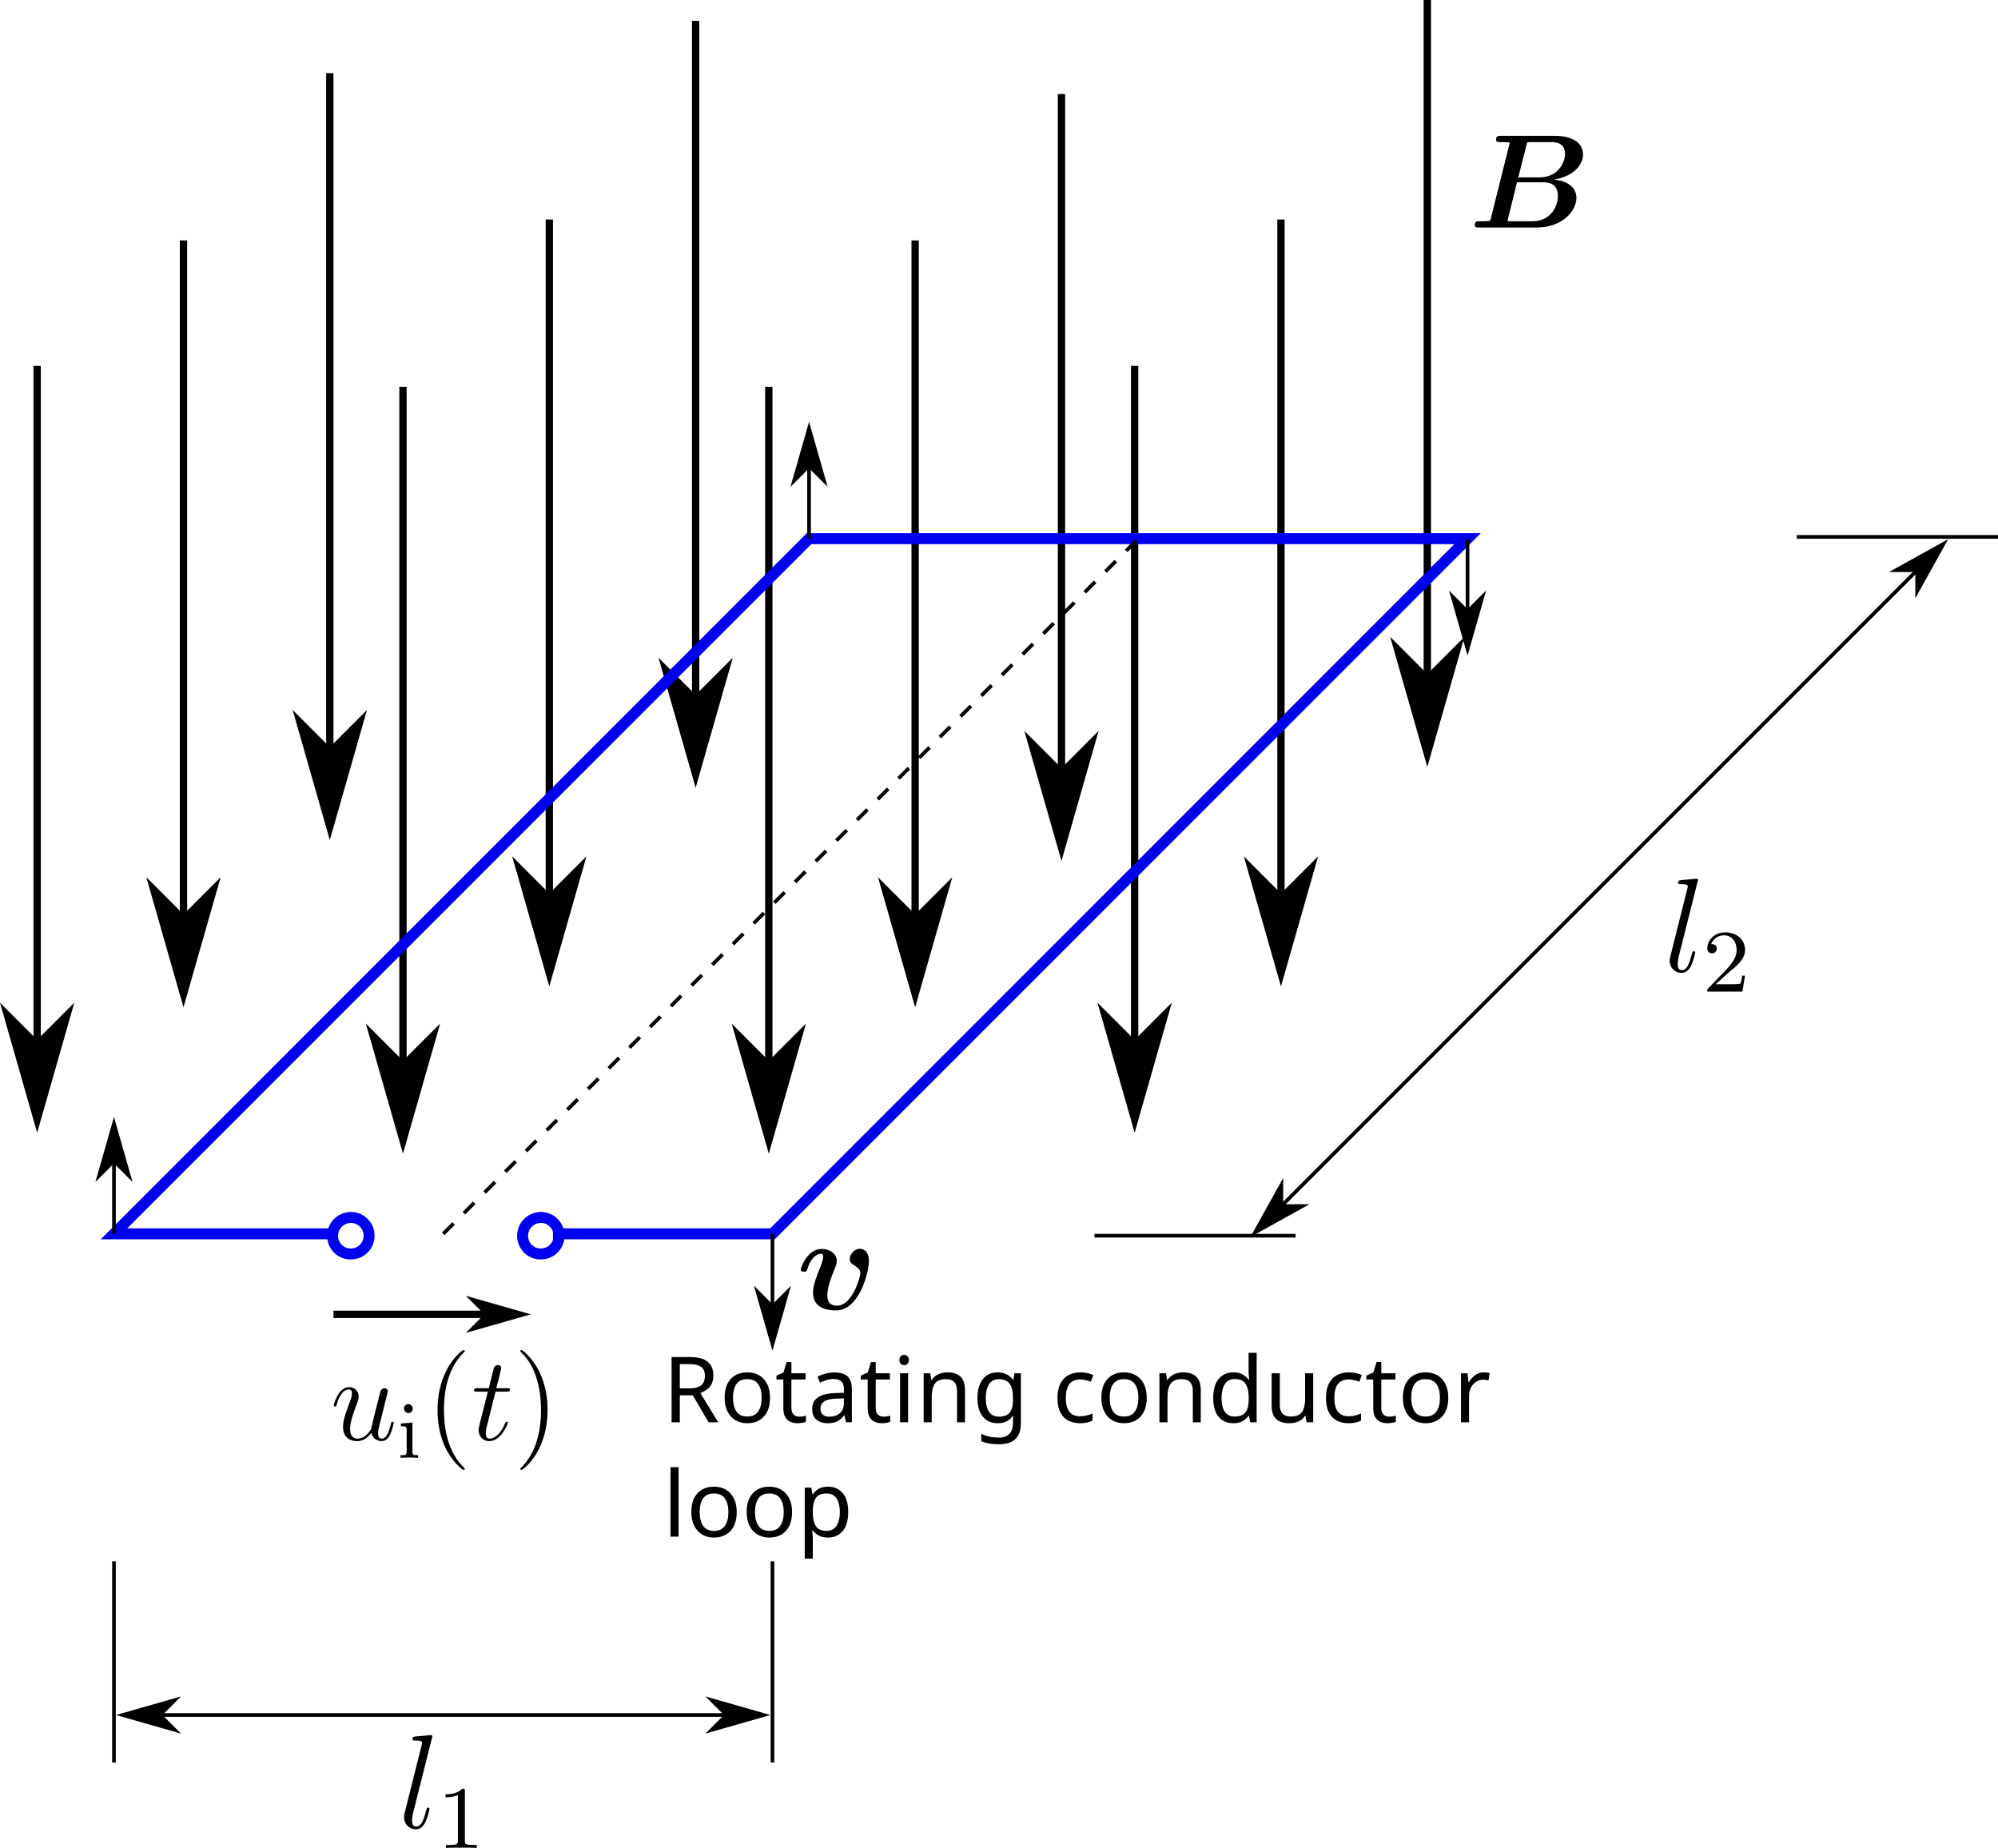
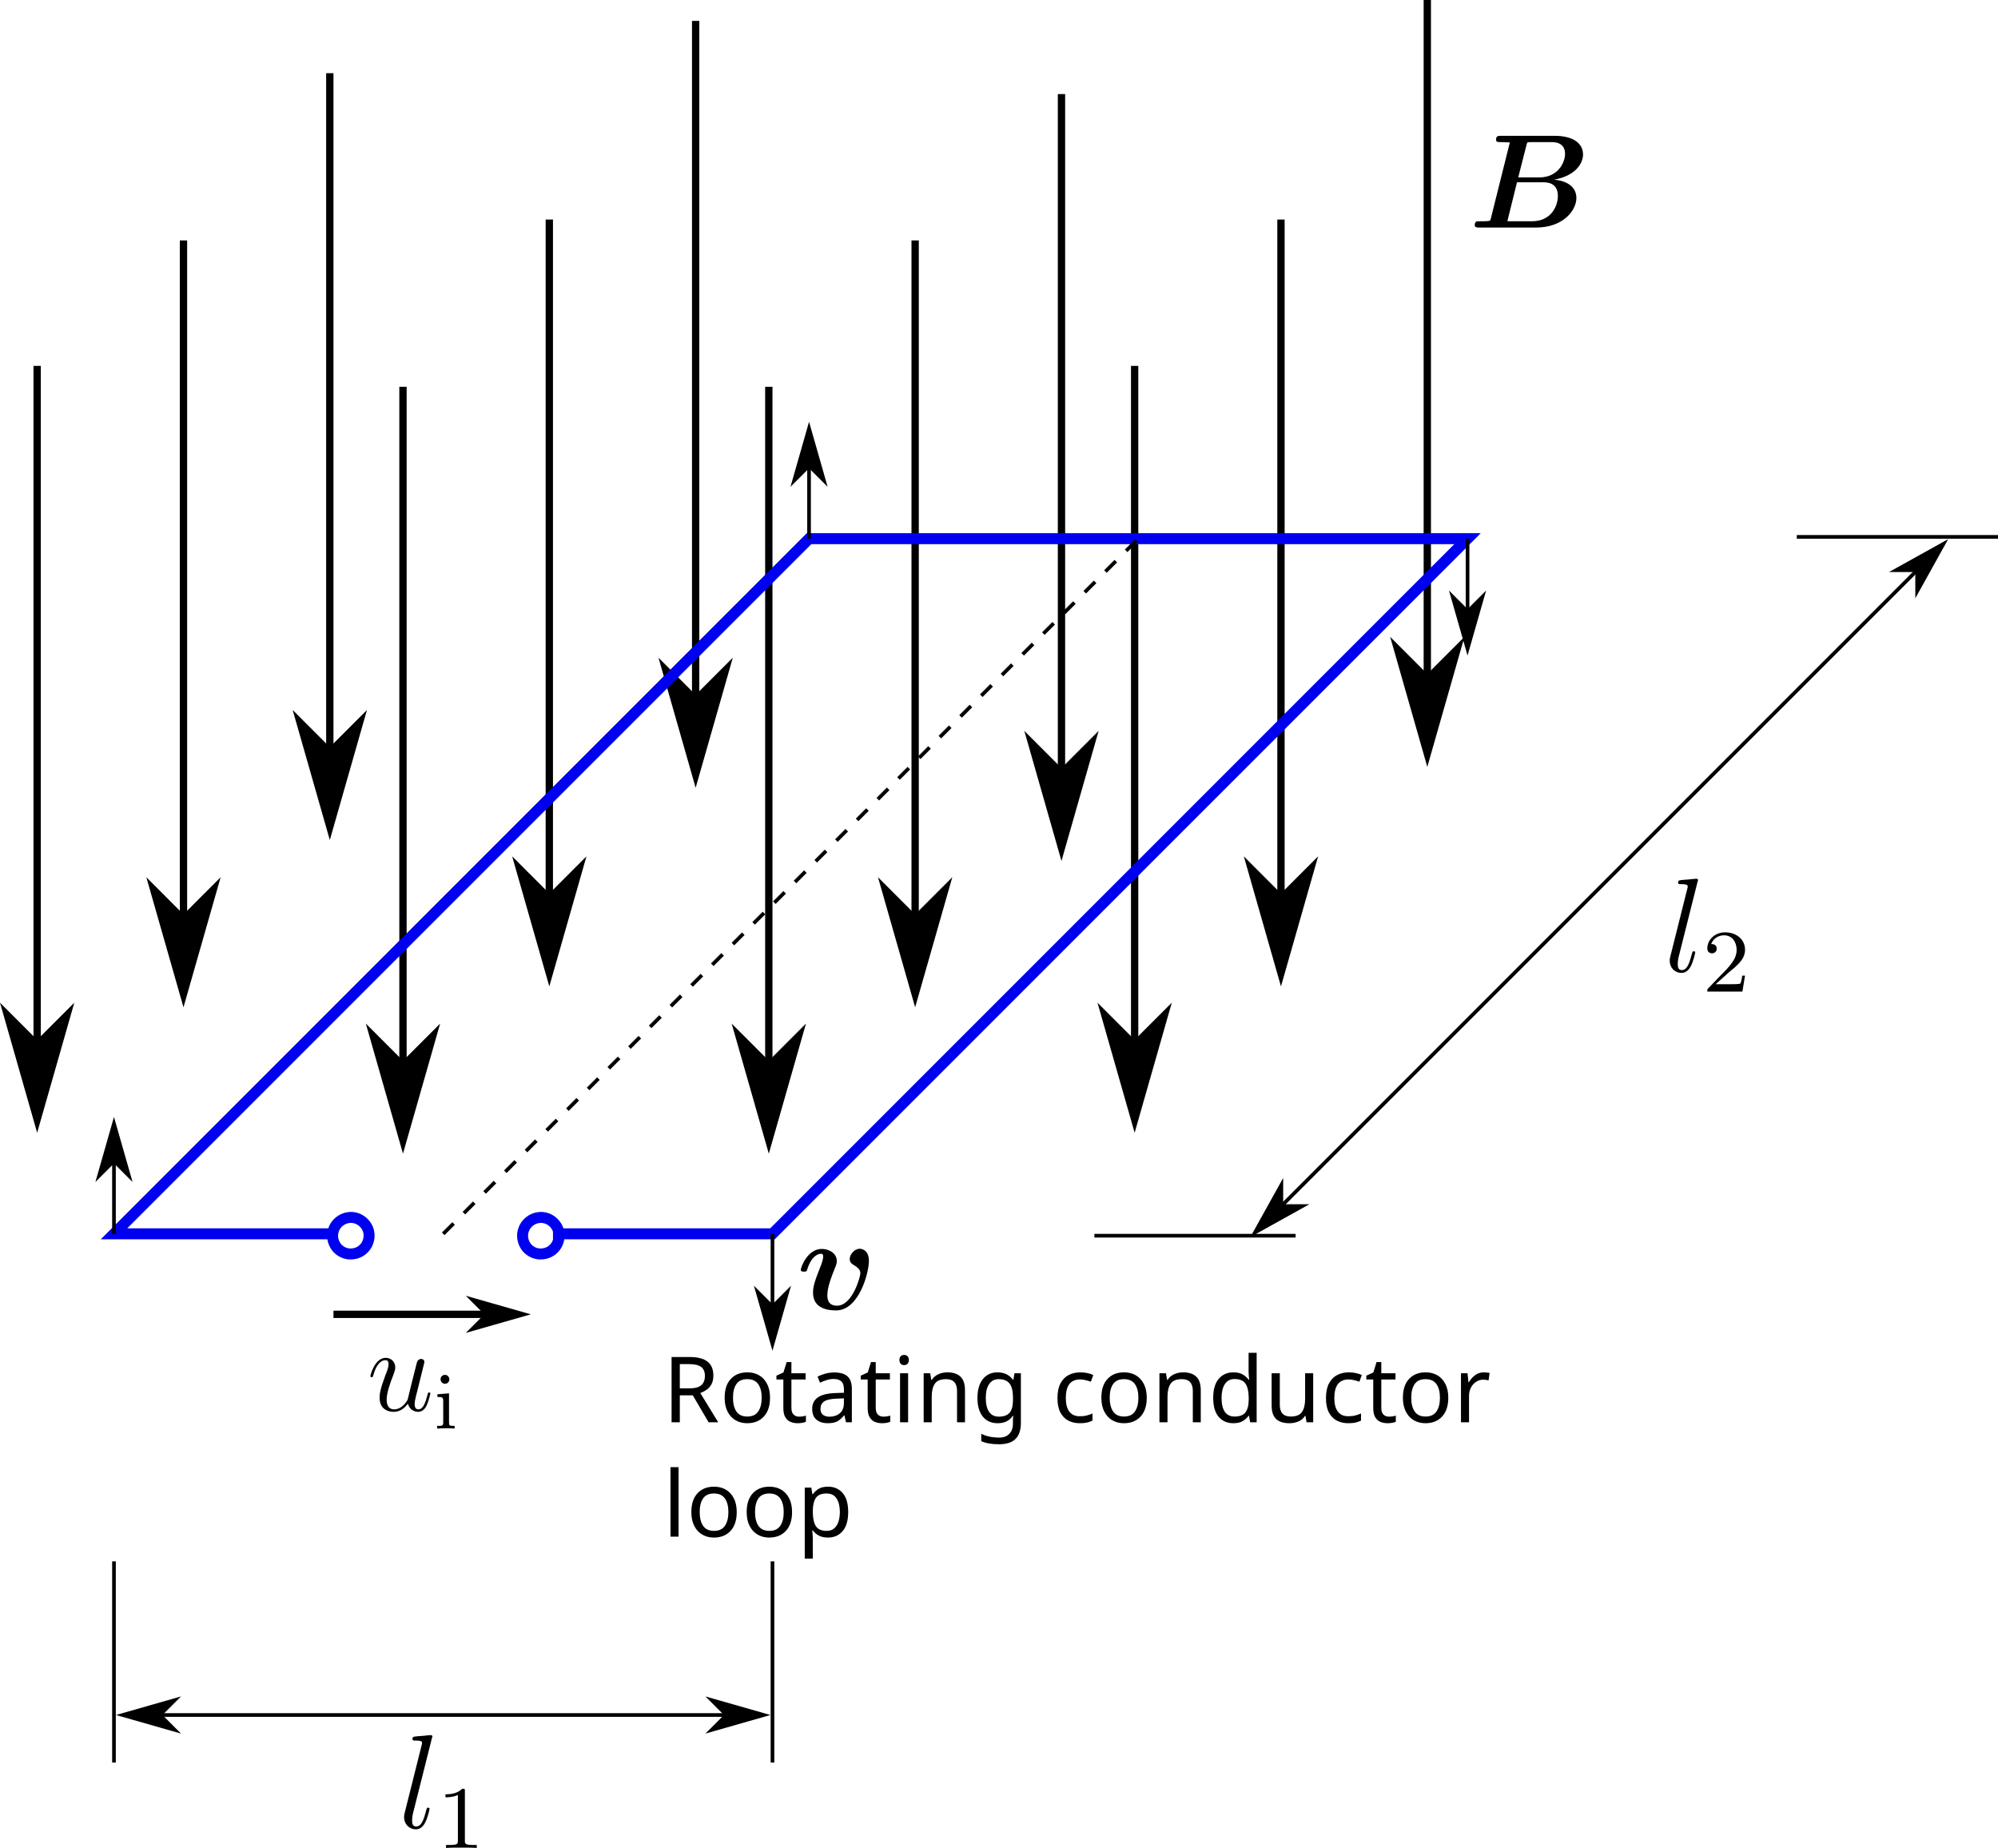
<svg xmlns="http://www.w3.org/2000/svg" width="546.156" height="505.071" id="svg2" version="1.1">
  <defs id="defs4">
    <marker orient="auto" refY="0" refX="0" id="Arrow1Lstart" style="overflow:visible">
      <path id="path3760" d="M 0,0 5,-5 -12.5,0 5,5 Z" style="fill-rule:evenodd;stroke:#000000;stroke-width:1pt;marker-start:none" transform="matrix(0.8,0,0,0.8,10,0)" />
    </marker>
    <marker orient="auto" refY="0" refX="0" id="Arrow1Mend" style="overflow:visible">
      <path id="path3769" d="M 0,0 5,-5 -12.5,0 5,5 Z" style="fill-rule:evenodd;stroke:#000000;stroke-width:1pt;marker-start:none" transform="matrix(-0.4,0,0,-0.4,-4,0)" />
    </marker>
    <marker orient="auto" refY="0" refX="0" id="Arrow1Lend" style="overflow:visible">
      <path id="path3763" d="M 0,0 5,-5 -12.5,0 5,5 Z" style="fill-rule:evenodd;stroke:#000000;stroke-width:1pt;marker-start:none" transform="matrix(-0.8,0,0,-0.8,-10,0)" />
    </marker>
    <marker orient="auto" refY="0" refX="0" id="Arrow1Lend-1" style="overflow:visible">
      <path id="path3763-7" d="M 0,0 5,-5 -12.5,0 5,5 Z" style="fill-rule:evenodd;stroke:#000000;stroke-width:1pt;marker-start:none" transform="matrix(-0.8,0,0,-0.8,-10,0)" />
    </marker>
    <marker orient="auto" refY="0" refX="0" id="Arrow1Lend-0" style="overflow:visible">
      <path id="path3763-9" d="M 0,0 5,-5 -12.5,0 5,5 Z" style="fill-rule:evenodd;stroke:#000000;stroke-width:1pt;marker-start:none" transform="matrix(-0.8,0,0,-0.8,-10,0)" />
    </marker>
    <marker orient="auto" refY="0" refX="0" id="Arrow1Lend-8" style="overflow:visible">
      <path id="path3763-2" d="M 0,0 5,-5 -12.5,0 5,5 Z" style="fill-rule:evenodd;stroke:#000000;stroke-width:1pt;marker-start:none" transform="matrix(-0.8,0,0,-0.8,-10,0)" />
    </marker>
    <marker orient="auto" refY="0" refX="0" id="Arrow1Lend-5" style="overflow:visible">
      <path id="path3763-1" d="M 0,0 5,-5 -12.5,0 5,5 Z" style="fill-rule:evenodd;stroke:#000000;stroke-width:1pt;marker-start:none" transform="matrix(-0.8,0,0,-0.8,-10,0)" />
    </marker>
    <marker orient="auto" refY="0" refX="0" id="Arrow1Lend-11" style="overflow:visible">
      <path id="path3763-5" d="M 0,0 5,-5 -12.5,0 5,5 Z" style="fill-rule:evenodd;stroke:#000000;stroke-width:1pt;marker-start:none" transform="matrix(-0.8,0,0,-0.8,-10,0)" />
    </marker>
    <marker orient="auto" refY="0" refX="0" id="Arrow1Lend-7" style="overflow:visible">
      <path id="path3763-6" d="M 0,0 5,-5 -12.5,0 5,5 Z" style="fill-rule:evenodd;stroke:#000000;stroke-width:1pt;marker-start:none" transform="matrix(-0.8,0,0,-0.8,-10,0)" />
    </marker>
    <marker orient="auto" refY="0" refX="0" id="Arrow1Lend-4" style="overflow:visible">
      <path id="path3763-23" d="M 0,0 5,-5 -12.5,0 5,5 Z" style="fill-rule:evenodd;stroke:#000000;stroke-width:1pt;marker-start:none" transform="matrix(-0.8,0,0,-0.8,-10,0)" />
    </marker>
    <marker orient="auto" refY="0" refX="0" id="Arrow1Lend-16" style="overflow:visible">
      <path id="path3763-8" d="M 0,0 5,-5 -12.5,0 5,5 Z" style="fill-rule:evenodd;stroke:#000000;stroke-width:1pt;marker-start:none" transform="matrix(-0.8,0,0,-0.8,-10,0)" />
    </marker>
    <marker orient="auto" refY="0" refX="0" id="Arrow1Lend-3" style="overflow:visible">
      <path id="path3763-4" d="M 0,0 5,-5 -12.5,0 5,5 Z" style="fill-rule:evenodd;stroke:#000000;stroke-width:1pt;marker-start:none" transform="matrix(-0.8,0,0,-0.8,-10,0)" />
    </marker>
    <marker orient="auto" refY="0" refX="0" id="Arrow1Lend-13" style="overflow:visible">
      <path id="path3763-87" d="M 0,0 5,-5 -12.5,0 5,5 Z" style="fill-rule:evenodd;stroke:#000000;stroke-width:1pt;marker-start:none" transform="matrix(-0.8,0,0,-0.8,-10,0)" />
    </marker>
    <marker orient="auto" refY="0" refX="0" id="Arrow1Lend-2" style="overflow:visible">
      <path id="path3763-77" d="M 0,0 5,-5 -12.5,0 5,5 Z" style="fill-rule:evenodd;stroke:#000000;stroke-width:1pt;marker-start:none" transform="matrix(-0.8,0,0,-0.8,-10,0)" />
    </marker>
    <marker orient="auto" refY="0" refX="0" id="Arrow1Lend-2-1" style="overflow:visible">
      <path id="path3763-77-9" d="M 0,0 5,-5 -12.5,0 5,5 Z" style="fill-rule:evenodd;stroke:#000000;stroke-width:1pt;marker-start:none" transform="matrix(-0.8,0,0,-0.8,-10,0)" />
    </marker>
    <marker orient="auto" refY="0" refX="0" id="Arrow1Lend-2-2" style="overflow:visible">
      <path id="path3763-77-8" d="M 0,0 5,-5 -12.5,0 5,5 Z" style="fill-rule:evenodd;stroke:#000000;stroke-width:1pt;marker-start:none" transform="matrix(-0.8,0,0,-0.8,-10,0)" />
    </marker>
  </defs>
  <g id="layer1" transform="translate(-169.844, -146.648)">
    <path style="fill:#00ff00;stroke:#000000;stroke-width:2;stroke-linecap:butt;stroke-linejoin:miter;stroke-miterlimit:4;stroke-dasharray:none;stroke-opacity:1;marker-end:url(#Arrow1Lend)" d="M 180,246.648 V 452.362" id="path2985" />
    <path style="fill:#00ff00;stroke:#000000;stroke-width:2;stroke-linecap:butt;stroke-linejoin:miter;stroke-miterlimit:4;stroke-dasharray:none;stroke-opacity:1;marker-end:url(#Arrow1Lend)" d="M 220,212.362 V 418.076" id="path2985-4" />
    <path style="fill:#00ff00;stroke:#000000;stroke-width:2;stroke-linecap:butt;stroke-linejoin:miter;stroke-miterlimit:4;stroke-dasharray:none;stroke-opacity:1;marker-end:url(#Arrow1Lend)" d="M 260,166.648 V 372.362" id="path2985-48" />
    <path style="fill:#00ff00;stroke:#000000;stroke-width:2;stroke-linecap:butt;stroke-linejoin:miter;stroke-miterlimit:4;stroke-dasharray:none;stroke-opacity:1;marker-end:url(#Arrow1Lend)" d="M 280,252.362 V 458.076" id="path2985-45" />
    <path style="fill:#00ff00;stroke:#000000;stroke-width:2;stroke-linecap:butt;stroke-linejoin:miter;stroke-miterlimit:4;stroke-dasharray:none;stroke-opacity:1;marker-end:url(#Arrow1Lend)" d="M 320,206.648 V 412.362" id="path2985-7" />
    <path style="fill:#00ff00;stroke:#000000;stroke-width:2;stroke-linecap:butt;stroke-linejoin:miter;stroke-miterlimit:4;stroke-dasharray:none;stroke-opacity:1;marker-end:url(#Arrow1Lend)" d="M 360,152.362 V 358.076" id="path2985-2" />
    <path style="fill:#00ff00;stroke:#000000;stroke-width:2;stroke-linecap:butt;stroke-linejoin:miter;stroke-miterlimit:4;stroke-dasharray:none;stroke-opacity:1;marker-end:url(#Arrow1Lend)" d="M 380,252.362 V 458.076" id="path2985-1" />
    <path style="fill:#00ff00;stroke:#000000;stroke-width:2;stroke-linecap:butt;stroke-linejoin:miter;stroke-miterlimit:4;stroke-dasharray:none;stroke-opacity:1;marker-end:url(#Arrow1Lend)" d="M 420,212.362 V 418.076" id="path2985-22" />
    <path style="fill:#00ff00;stroke:#000000;stroke-width:2;stroke-linecap:butt;stroke-linejoin:miter;stroke-miterlimit:4;stroke-dasharray:none;stroke-opacity:1;marker-end:url(#Arrow1Lend)" d="M 460,172.362 V 378.076" id="path2985-5" />
    <path style="fill:#00ff00;stroke:#000000;stroke-width:2;stroke-linecap:butt;stroke-linejoin:miter;stroke-miterlimit:4;stroke-dasharray:none;stroke-opacity:1;marker-end:url(#Arrow1Lend)" d="M 480,246.648 V 452.362" id="path2985-5-1" />
    <path style="fill:#00ff00;stroke:#000000;stroke-width:2;stroke-linecap:butt;stroke-linejoin:miter;stroke-miterlimit:4;stroke-dasharray:none;stroke-opacity:1;marker-end:url(#Arrow1Lend)" d="M 520,206.648 V 412.362" id="path2985-5-4" />
    <path style="fill:#00ff00;stroke:#000000;stroke-width:2;stroke-linecap:butt;stroke-linejoin:miter;stroke-miterlimit:4;stroke-dasharray:none;stroke-opacity:1;marker-end:url(#Arrow1Lend)" d="M 560,146.648 V 352.362" id="path2985-5-9" />
    <g id="g5519" transform="translate(61, -398.489)">
      <path id="path4381" d="m 260,882.362 h 60 l 190,-190 H 330 l -190,190 h 60" style="fill:none;stroke:#0000f1;stroke-width:3;stroke-linecap:butt;stroke-linejoin:miter;stroke-miterlimit:4;stroke-dasharray:none;stroke-opacity:1" />
      <path id="path4383" d="m 200,904.362 h 50" style="fill:none;stroke:#000000;stroke-width:2;stroke-linecap:butt;stroke-linejoin:miter;stroke-miterlimit:4;stroke-dasharray:none;stroke-opacity:1;marker-end:url(#Arrow1Mend)" />
      <path id="path4593" d="m 204.344,877.893 c -1.961,0.161 -3.774,1.562 -4.344,3.469 -0.719,2.123 0.194,4.643 2.125,5.781 1.852,1.174 4.454,0.899 6.031,-0.625 1.678,-1.518 2.077,-4.218 0.906,-6.156 l -0.188,-0.281 c -0.826,-1.233 -2.209,-2.066 -3.688,-2.188 -0.283,-0.03 -0.564,-0.023 -0.844,0 z" style="fill:#00ff00;fill-opacity:0;stroke:#0000f1;stroke-width:3;stroke-miterlimit:4;stroke-dasharray:none;stroke-dashoffset:0;stroke-opacity:1" />
      <path id="path4593-3" d="m 256.281,877.893 c -1.961,0.161 -3.774,1.562 -4.344,3.469 -0.719,2.123 0.194,4.643 2.125,5.781 1.852,1.174 4.454,0.899 6.031,-0.625 1.678,-1.518 2.077,-4.218 0.906,-6.156 l -0.188,-0.281 c -0.826,-1.233 -2.209,-2.066 -3.688,-2.188 -0.283,-0.03 -0.564,-0.023 -0.844,0 z" style="fill:#00ff00;fill-opacity:0;stroke:#0000f1;stroke-width:3;stroke-miterlimit:4;stroke-dasharray:none;stroke-dashoffset:0;stroke-opacity:1" />
      <path id="path5006" d="m 230,882.362 190,-190" style="fill:none;stroke:#000000;stroke-width:1;stroke-linecap:butt;stroke-linejoin:miter;stroke-miterlimit:4;stroke-dasharray:4, 4;stroke-dashoffset:0;stroke-opacity:1" />
      <path id="path5008" d="m 320,882.362 v 30" style="fill:none;stroke:#000000;stroke-width:1px;stroke-linecap:butt;stroke-linejoin:miter;stroke-opacity:1;marker-end:url(#Arrow1Lend-2)" />
      <path id="path5216" d="m 140,882.362 v -30" style="fill:none;stroke:#000000;stroke-width:1px;stroke-linecap:butt;stroke-linejoin:miter;stroke-opacity:1;marker-end:url(#Arrow1Lend-2)" />
      <path id="path5008-8" d="m 510,692.362 v 30" style="fill:none;stroke:#000000;stroke-width:1px;stroke-linecap:butt;stroke-linejoin:miter;stroke-opacity:1;marker-end:url(#Arrow1Lend-2)" />
      <path id="path5216-6" d="m 330,692.362 v -30" style="fill:none;stroke:#000000;stroke-width:1px;stroke-linecap:butt;stroke-linejoin:miter;stroke-opacity:1;marker-end:url(#Arrow1Lend-2)" />
      <text id="text5483" y="933.873" x="290" style="font-style:normal;font-weight:normal;line-height:0%;font-family:sans-serif;letter-spacing:0px;word-spacing:0px;fill:#000000;fill-opacity:1;stroke:none" xml:space="preserve">
        <tspan style="font-size:25px;line-height:1.25;font-family:sans-serif" y="933.873" x="290" id="tspan6395">Rotating conductor</tspan>
        <tspan style="font-size:25px;line-height:1.25;font-family:sans-serif" y="965.123" x="290" id="tspan18">loop</tspan>
      </text>
      <g transform="matrix(2.0539,0,0,2.0539,200.0876,914.1111)" id="g18" style="stroke-width:0.487">
-         <g fill="#000000" fill-opacity="1" id="g6" transform="matrix(1.33333,0,0,1.33333,-3.09483,-2.65367)" style="stroke-width:0.487">
+         <g fill="#000000" fill-opacity="1" id="g6" transform="matrix(1.33333,0,0,1.33333,1.773955,-6.548698)" style="stroke-width:0.487">
          <g id="use5" transform="translate(1.993,10.959)" style="stroke-width:0.487">
            <path d="M 4.078,-0.688 C 4.234,-0.031 4.812,0.125 5.094,0.125 c 0.375,0 0.672,-0.25 0.859,-0.656 0.203,-0.438 0.359,-1.141 0.359,-1.172 0,-0.062 -0.047,-0.109 -0.125,-0.109 -0.109,0 -0.109,0.062 -0.156,0.234 C 5.812,-0.75 5.594,-0.125 5.109,-0.125 4.75,-0.125 4.75,-0.516 4.75,-0.672 4.75,-0.938 4.797,-1.062 4.906,-1.562 5,-1.891 5.078,-2.219 5.156,-2.547 L 5.641,-4.5 C 5.719,-4.797 5.719,-4.812 5.719,-4.859 c 0,-0.172 -0.141,-0.297 -0.312,-0.297 -0.344,0 -0.438,0.297 -0.5,0.609 -0.125,0.453 -0.766,3.031 -0.859,3.453 0,0 -0.469,0.969 -1.344,0.969 -0.625,0 -0.75,-0.531 -0.75,-0.969 0,-0.688 0.344,-1.641 0.656,-2.438 C 2.75,-3.922 2.812,-4.078 2.812,-4.312 c 0,-0.516 -0.375,-0.953 -0.953,-0.953 -1.094,0 -1.531,1.734 -1.531,1.828 0,0.047 0.047,0.109 0.125,0.109 0.109,0 0.125,-0.047 0.172,-0.219 0.281,-1.031 0.75,-1.484 1.203,-1.484 0.125,0 0.312,0.016 0.312,0.391 0,0.312 -0.125,0.656 -0.312,1.109 C 1.297,-2.109 1.25,-1.656 1.25,-1.297 1.25,-0.078 2.156,0.125 2.656,0.125 c 0.766,0 1.188,-0.531 1.422,-0.812 z m 0,0" id="path10" style="stroke-width:0.487" />
          </g>
        </g>
-         <g fill="#000000" fill-opacity="1" id="g7" transform="matrix(1.33333,0,0,1.33333,-3.09483,-2.65367)" style="stroke-width:0.487">
+         <g fill="#000000" fill-opacity="1" id="g7" transform="matrix(1.33333,0,0,1.33333,1.773955,-6.548698)" style="stroke-width:0.487">
          <g id="use6" transform="translate(8.655,12.752)" style="stroke-width:0.487">
            <path d="m 1.547,-4.906 c 0,-0.234 -0.172,-0.453 -0.438,-0.453 -0.234,0 -0.438,0.188 -0.438,0.438 0,0.281 0.234,0.453 0.438,0.453 0.281,0 0.438,-0.234 0.438,-0.438 z m -1.188,1.484 v 0.266 c 0.516,0 0.578,0.047 0.578,0.438 V -0.625 c 0,0.359 -0.094,0.359 -0.609,0.359 V 0 c 0.312,-0.031 0.766,-0.031 0.891,-0.031 0.094,0 0.578,0 0.859,0.031 v -0.266 c -0.531,0 -0.562,-0.031 -0.562,-0.344 v -2.906 z m 0,0" id="path11" style="stroke-width:0.487" />
-           </g>
-         </g>
-         <g fill="#000000" fill-opacity="1" id="g8" transform="matrix(1.33333,0,0,1.33333,-3.09483,-2.65367)" style="stroke-width:0.487">
-           <g id="use7" transform="translate(11.505,10.959)" style="stroke-width:0.487">
-             <path d="m 3.891,2.906 c 0,-0.031 0,-0.062 -0.203,-0.266 C 2.484,1.438 1.812,-0.531 1.812,-2.969 c 0,-2.328 0.562,-4.328 1.953,-5.734 0.125,-0.109 0.125,-0.125 0.125,-0.172 0,-0.062 -0.062,-0.094 -0.109,-0.094 -0.156,0 -1.141,0.859 -1.719,2.031 -0.609,1.219 -0.891,2.484 -0.891,3.969 0,1.062 0.172,2.484 0.781,3.75 C 2.672,2.219 3.641,3 3.781,3 3.828,3 3.891,2.969 3.891,2.906 Z m 0,0" id="path12" style="stroke-width:0.487" />
-           </g>
-         </g>
-         <g fill="#000000" fill-opacity="1" id="g9" transform="matrix(1.33333,0,0,1.33333,-3.09483,-2.65367)" style="stroke-width:0.487">
-           <g id="use8" transform="translate(16.058,10.959)" style="stroke-width:0.487">
-             <path d="M 2.406,-4.812 H 3.5 c 0.234,0 0.344,0 0.344,-0.203 0,-0.141 -0.062,-0.141 -0.312,-0.141 H 2.484 l 0.438,-1.734 C 2.969,-7.062 2.969,-7.094 2.969,-7.172 c 0,-0.188 -0.141,-0.297 -0.297,-0.297 -0.109,0 -0.375,0.031 -0.469,0.422 l -0.469,1.891 h -1.125 c -0.234,0 -0.344,0 -0.344,0.234 0,0.109 0.078,0.109 0.312,0.109 h 1.062 L 0.844,-1.656 c -0.094,0.422 -0.125,0.547 -0.125,0.703 0,0.562 0.391,1.078 1.062,1.078 1.203,0 1.859,-1.75 1.859,-1.828 0,-0.078 -0.062,-0.109 -0.125,-0.109 -0.031,0 -0.078,0 -0.094,0.047 C 3.406,-1.75 3.391,-1.75 3.312,-1.547 c -0.25,0.594 -0.797,1.422 -1.5,1.422 -0.359,0 -0.375,-0.297 -0.375,-0.562 0,0 0,-0.234 0.031,-0.375 z m 0,0" id="path13" style="stroke-width:0.487" />
-           </g>
-         </g>
-         <g fill="#000000" fill-opacity="1" id="g10" transform="matrix(1.33333,0,0,1.33333,-3.09483,-2.65367)" style="stroke-width:0.487">
-           <g id="use9" transform="translate(20.285,10.959)" style="stroke-width:0.487">
-             <path d="M 3.375,-2.969 C 3.375,-3.891 3.25,-5.359 2.578,-6.75 1.875,-8.188 0.891,-8.969 0.766,-8.969 c -0.047,0 -0.109,0.031 -0.109,0.094 0,0.047 0,0.062 0.203,0.266 1.203,1.203 1.859,3.188 1.859,5.625 0,2.312 -0.562,4.312 -1.938,5.719 C 0.656,2.844 0.656,2.875 0.656,2.906 0.656,2.969 0.719,3 0.766,3 0.922,3 1.906,2.141 2.484,0.969 3.094,-0.25 3.375,-1.547 3.375,-2.969 Z m 0,0" id="path14" style="stroke-width:0.487" />
          </g>
        </g>
      </g>
    </g>
    <path style="fill:none;stroke:#000000;stroke-width:1px;stroke-linecap:butt;stroke-linejoin:miter;stroke-opacity:1;marker-start:url(#Arrow1Lstart);marker-end:url(#Arrow1Lend-2-2)" d="m 42.5,479.737 h 175" id="path5535" transform="translate(161,135.6479)" />
    <path style="fill:none;stroke:#000000;stroke-width:1px;stroke-linecap:butt;stroke-linejoin:miter;stroke-opacity:1;marker-start:url(#Arrow1Lstart);marker-end:url(#Arrow1Lend-2-2)" d="m 513,483.385 188,-188" id="path5967" />
    <path style="fill:none;stroke:#000000;stroke-width:1px;stroke-linecap:butt;stroke-linejoin:miter;stroke-opacity:1" d="m 220,437.737 v 55" id="path3053" transform="translate(161,135.6479)" />
    <path style="fill:none;stroke:#000000;stroke-width:1px;stroke-linecap:butt;stroke-linejoin:miter;stroke-opacity:1" d="m 201,573.385 v 55" id="path3053-2" />
    <path style="fill:none;stroke:#000000;stroke-width:1px;stroke-linecap:butt;stroke-linejoin:miter;stroke-opacity:1" d="m 469,484.385 h 55" id="path3053-1" />
    <path style="fill:none;stroke:#000000;stroke-width:1px;stroke-linecap:butt;stroke-linejoin:miter;stroke-opacity:1" d="m 661,293.385 h 55" id="path3053-8" />
    <g transform="matrix(2.292063,0,0,2.292063,572.9639,183.7718)" id="g1" style="stroke-width:0.436">
      <g fill="#000000" fill-opacity="1" id="g2" transform="matrix(1.33333,0,0,1.33333,-3.34483,-2.65583)" style="stroke-width:0.436">
        <g id="use1" transform="translate(1.993,10.195)" style="stroke-width:0.436">
          <path d="m 1.953,-0.797 c -0.047,0.188 -0.062,0.203 -0.281,0.219 -0.203,0.016 -0.438,0.016 -0.625,0.016 -0.312,0 -0.344,0 -0.391,0.031 -0.141,0.078 -0.141,0.266 -0.141,0.312 C 0.516,0 0.734,0 0.922,0 h 5.062 c 2.5,0 3.625,-1.578 3.625,-2.641 0,-1.031 -0.891,-1.547 -2,-1.641 1.922,-0.344 2.594,-1.453 2.594,-2.25 0,-0.984 -0.859,-1.672 -2.547,-1.672 H 2.875 c -0.25,0 -0.453,0 -0.453,0.344 0,0.219 0.156,0.219 0.5,0.219 0.25,0 0.484,0.016 0.734,0.031 z m 3.203,-6.625 c 0.047,-0.188 0.062,-0.188 0.125,-0.203 0.109,-0.016 0.188,-0.016 0.328,-0.016 h 1.781 c 0.234,0 1.203,0 1.203,1.047 0,0.828 -0.672,2.109 -2.297,2.109 H 4.406 Z M 3.734,-0.562 c -0.188,0 -0.203,0 -0.297,-0.016 l 0.859,-3.469 h 2.344 c 0.297,0 1.312,0 1.312,1.219 0,0.922 -0.609,2.266 -2.312,2.266 z m 0,0" id="path2" style="stroke-width:0.436" />
        </g>
      </g>
    </g>
    <g transform="matrix(2.292063,0,0,2.292063,280.2976,620.8832)" id="g5" style="stroke-width:0.436">
      <g fill="#000000" fill-opacity="1" id="g3" transform="matrix(1.33333,0,0,1.33333,-3.3865,-2.66283)" style="stroke-width:0.436">
        <g id="use2" transform="translate(1.993,10.294)" style="stroke-width:0.436">
          <path d="m 3.031,-8 c 0.016,-0.047 0.047,-0.109 0.047,-0.172 0,-0.125 -0.125,-0.125 -0.156,-0.125 0,0 -0.438,0.031 -0.656,0.062 -0.203,0.016 -0.375,0.031 -0.594,0.047 -0.281,0.031 -0.375,0.031 -0.375,0.25 0,0.125 0.125,0.125 0.25,0.125 0.609,0 0.609,0.109 0.609,0.219 0,0.047 0,0.078 -0.062,0.297 L 0.609,-1.375 c -0.031,0.125 -0.062,0.234 -0.062,0.422 0,0.594 0.438,1.078 1.062,1.078 0.391,0 0.656,-0.266 0.844,-0.641 0.203,-0.391 0.375,-1.141 0.375,-1.188 0,-0.062 -0.062,-0.109 -0.125,-0.109 -0.109,0 -0.125,0.062 -0.172,0.234 C 2.312,-0.75 2.109,-0.125 1.625,-0.125 c -0.359,0 -0.359,-0.375 -0.359,-0.547 0,-0.047 0,-0.297 0.078,-0.625 z m 0,0" id="path4" style="stroke-width:0.436" />
        </g>
      </g>
      <g fill="#000000" fill-opacity="1" id="g4" transform="matrix(1.33333,0,0,1.33333,-3.3865,-2.66283)" style="stroke-width:0.436">
        <g id="use3" transform="translate(5.479,12.087)" style="stroke-width:0.436">
          <path d="m 2.5,-5.078 c 0,-0.219 -0.016,-0.219 -0.234,-0.219 -0.328,0.312 -0.75,0.5 -1.5,0.5 v 0.266 c 0.219,0 0.641,0 1.109,-0.203 v 4.078 c 0,0.297 -0.031,0.391 -0.781,0.391 H 0.812 V 0 c 0.328,-0.031 1.016,-0.031 1.375,-0.031 0.359,0 1.047,0 1.375,0.031 V -0.266 H 3.281 c -0.75,0 -0.781,-0.094 -0.781,-0.391 z m 0,0" id="path5" style="stroke-width:0.436" />
        </g>
      </g>
    </g>
    <g transform="matrix(2.292063,0,0,2.292063,626.2638,386.8181)" id="g23" style="stroke-width:0.436">
      <g fill="#000000" fill-opacity="1" id="g20" transform="matrix(1.33333,0,0,1.33333,-3.3865,-2.66283)" style="stroke-width:0.436">
        <g id="g19" transform="translate(1.993,10.294)" style="stroke-width:0.436">
          <path d="m 3.031,-8 c 0.016,-0.047 0.047,-0.109 0.047,-0.172 0,-0.125 -0.125,-0.125 -0.156,-0.125 0,0 -0.438,0.031 -0.656,0.062 -0.203,0.016 -0.375,0.031 -0.594,0.047 -0.281,0.031 -0.375,0.031 -0.375,0.25 0,0.125 0.125,0.125 0.25,0.125 0.609,0 0.609,0.109 0.609,0.219 0,0.047 0,0.078 -0.062,0.297 L 0.609,-1.375 c -0.031,0.125 -0.062,0.234 -0.062,0.422 0,0.594 0.438,1.078 1.062,1.078 0.391,0 0.656,-0.266 0.844,-0.641 0.203,-0.391 0.375,-1.141 0.375,-1.188 0,-0.062 -0.062,-0.109 -0.125,-0.109 -0.109,0 -0.125,0.062 -0.172,0.234 C 2.312,-0.75 2.109,-0.125 1.625,-0.125 c -0.359,0 -0.359,-0.375 -0.359,-0.547 0,-0.047 0,-0.297 0.078,-0.625 z m 0,0" id="path6" style="stroke-width:0.436" />
        </g>
      </g>
      <g fill="#000000" fill-opacity="1" id="g22" transform="matrix(1.33333,0,0,1.33333,-3.3865,-2.66283)" style="stroke-width:0.436">
        <g id="g21" transform="translate(5.479,12.087)" style="stroke-width:0.436">
          <path d="m 2.25,-1.625 c 0.125,-0.125 0.453,-0.391 0.594,-0.5 0.484,-0.453 0.953,-0.891 0.953,-1.609 0,-0.953 -0.797,-1.562 -1.781,-1.562 -0.969,0 -1.594,0.719 -1.594,1.438 0,0.391 0.312,0.438 0.422,0.438 0.172,0 0.422,-0.109 0.422,-0.422 0,-0.406 -0.406,-0.406 -0.5,-0.406 C 1,-4.844 1.531,-5.031 1.922,-5.031 c 0.734,0 1.125,0.625 1.125,1.297 0,0.828 -0.578,1.438 -1.531,2.391 l -1,1.047 C 0.422,-0.219 0.422,-0.203 0.422,0 H 3.562 l 0.234,-1.422 h -0.25 C 3.531,-1.266 3.469,-0.875 3.375,-0.719 c -0.047,0.062 -0.656,0.062 -0.781,0.062 H 1.172 Z m 0,0" id="path7" style="stroke-width:0.436" />
        </g>
      </g>
    </g>
    <g transform="matrix(2.292063,0,0,2.292063,388.7418,487.9462)" id="g13" style="stroke-width:0.436">
      <g fill="#000000" fill-opacity="1" id="g12" transform="matrix(1.33333,0,0,1.33333,-3.15733,-2.51083)" style="stroke-width:0.436">
        <g id="g11" transform="translate(1.993,7.305)" style="stroke-width:0.436">
          <path d="m 6.469,-4.328 c 0,-1.094 -0.797,-1.094 -0.812,-1.094 C 5.172,-5.422 4.75,-4.906 4.75,-4.5 c 0,0.328 0.25,0.469 0.359,0.531 0.5,0.297 0.594,0.516 0.594,0.75 0,0.266 -0.688,2.891 -2.094,2.891 -0.859,0 -0.859,-0.719 -0.859,-0.938 0,-0.688 0.328,-1.562 0.719,-2.531 0.094,-0.234 0.125,-0.344 0.125,-0.531 0,-0.688 -0.688,-1.078 -1.344,-1.078 -1.266,0 -1.875,1.625 -1.875,1.875 0,0.156 0.188,0.156 0.297,0.156 0.141,0 0.219,0 0.266,-0.156 0.391,-1.281 1.016,-1.438 1.234,-1.438 0.094,0 0.203,0 0.203,0.25 0,0.266 -0.141,0.625 -0.172,0.719 -0.547,1.375 -0.734,1.922 -0.734,2.5 0,1.266 1.031,1.594 2.062,1.594 2.062,0 2.938,-3.391 2.938,-4.422 z m 0,0" id="path23" style="stroke-width:0.436" />
        </g>
      </g>
    </g>
  </g>
</svg>
